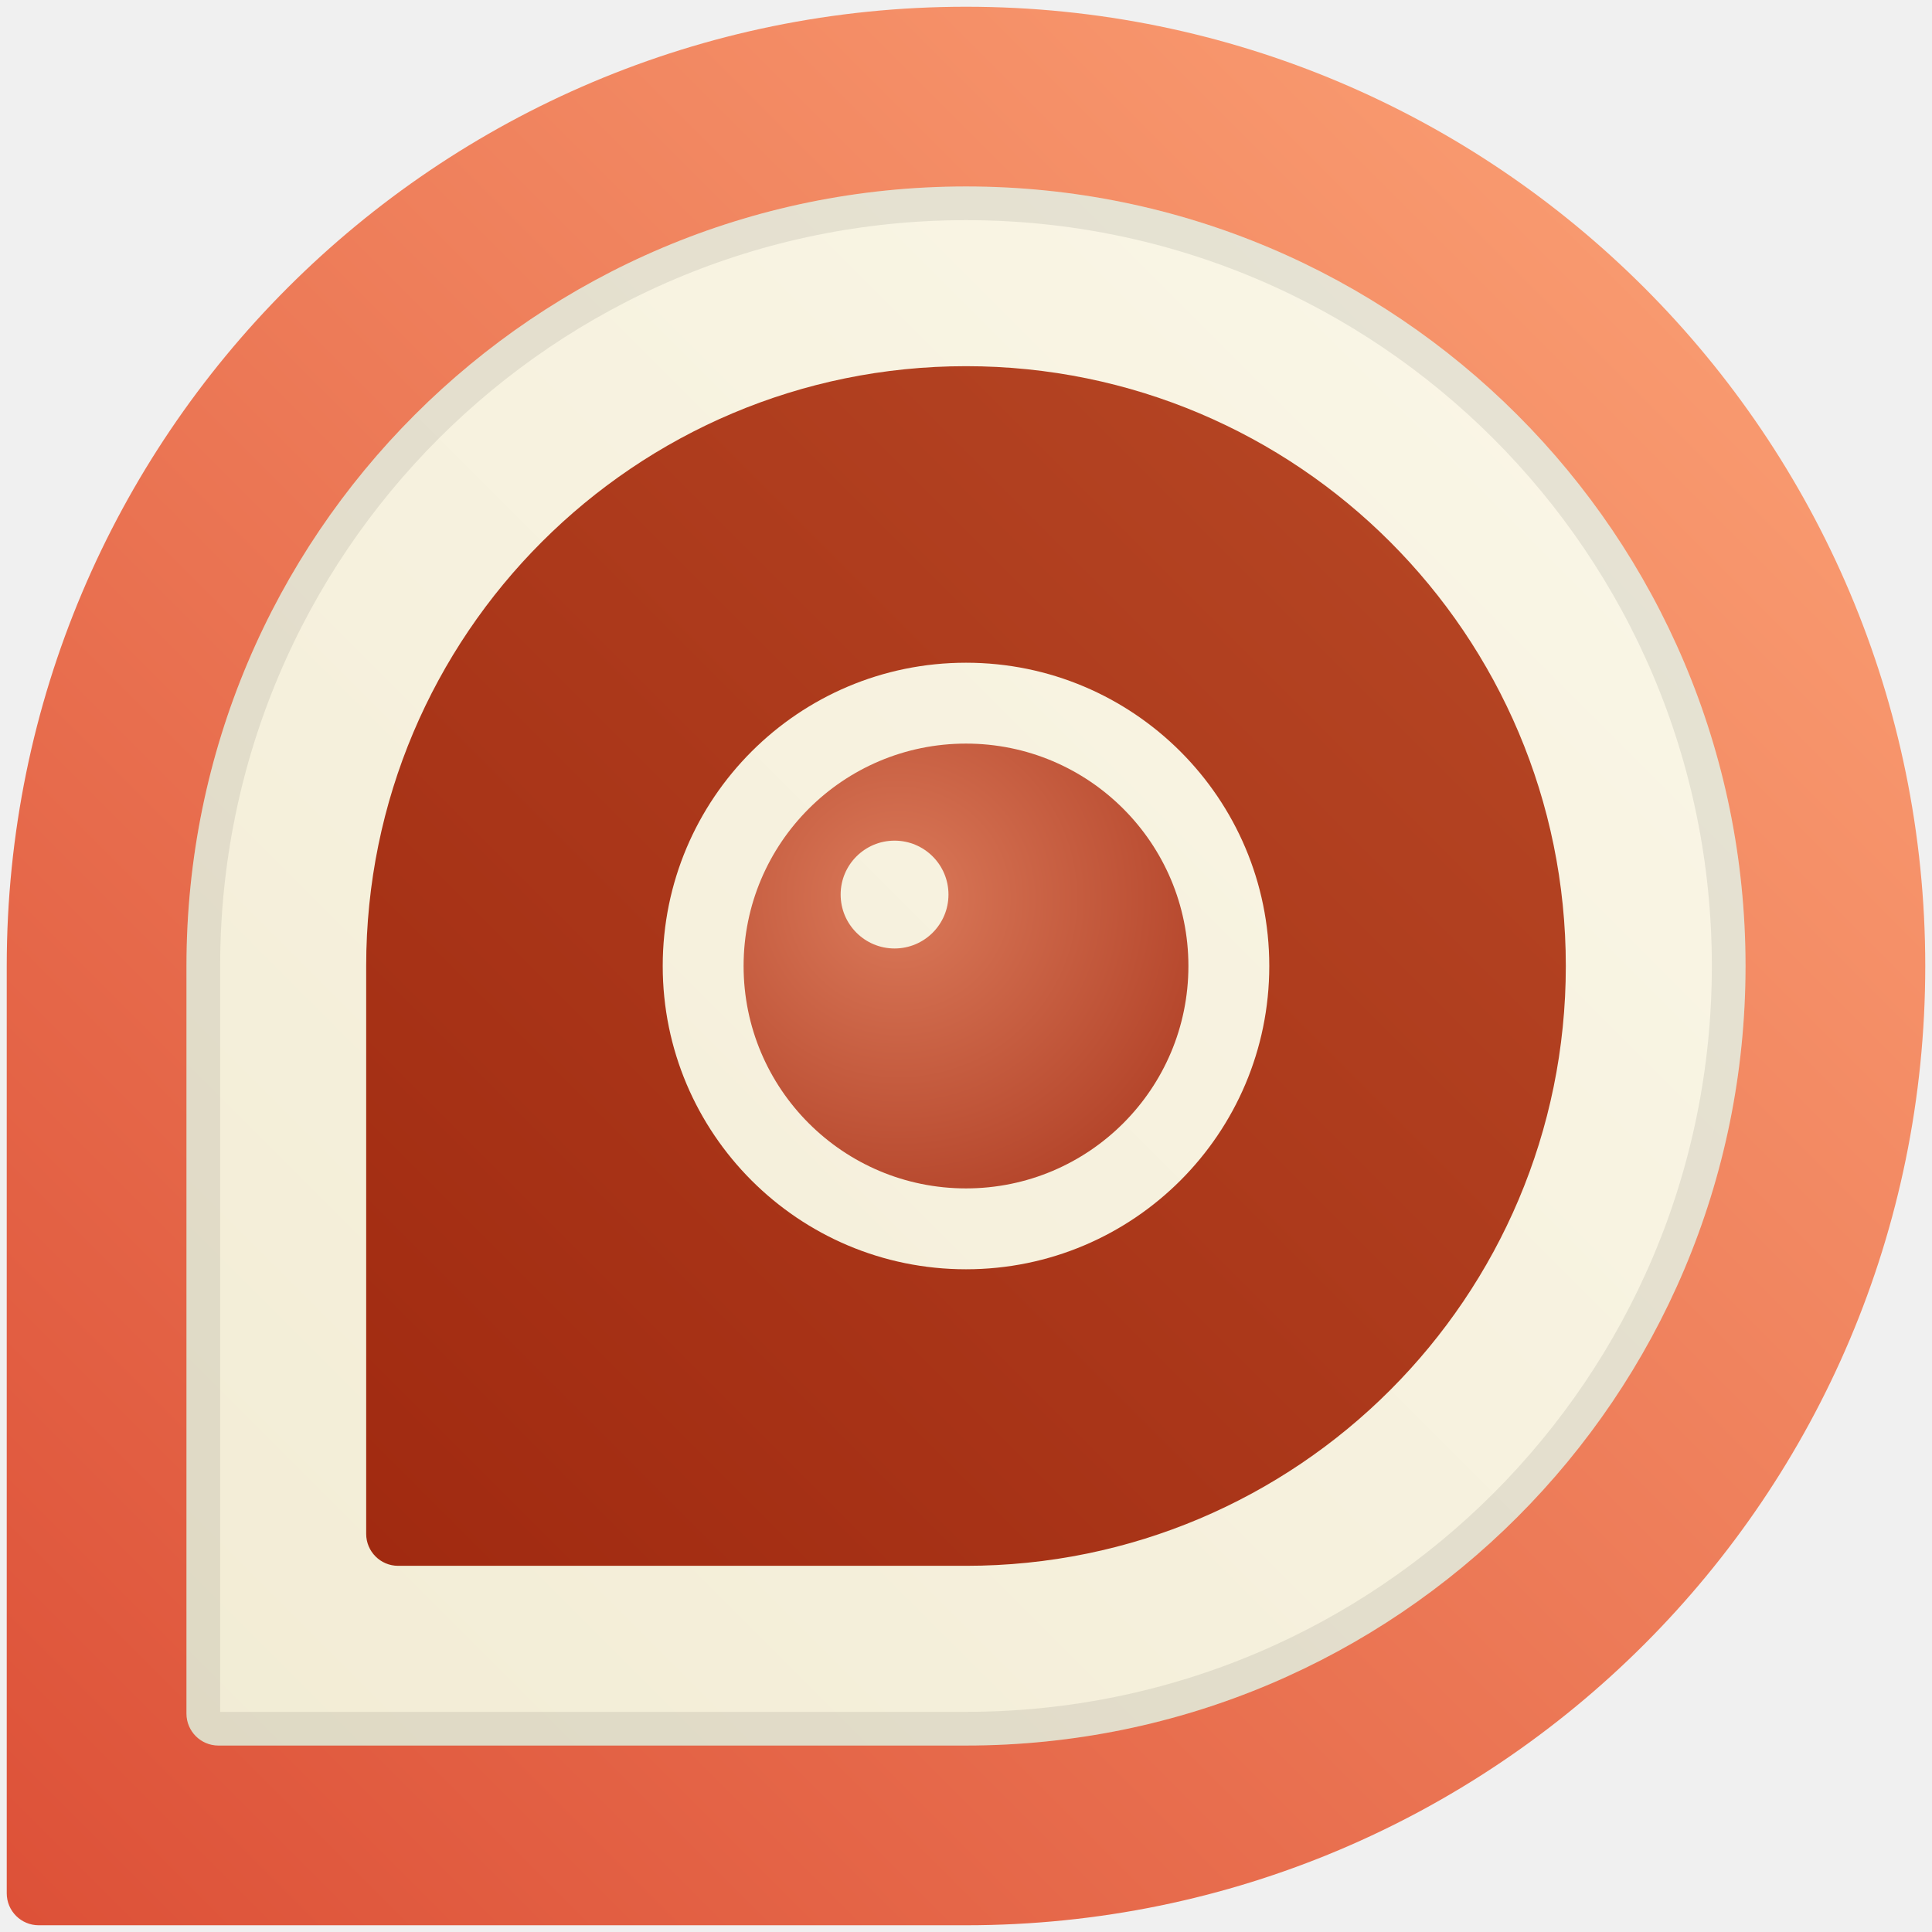
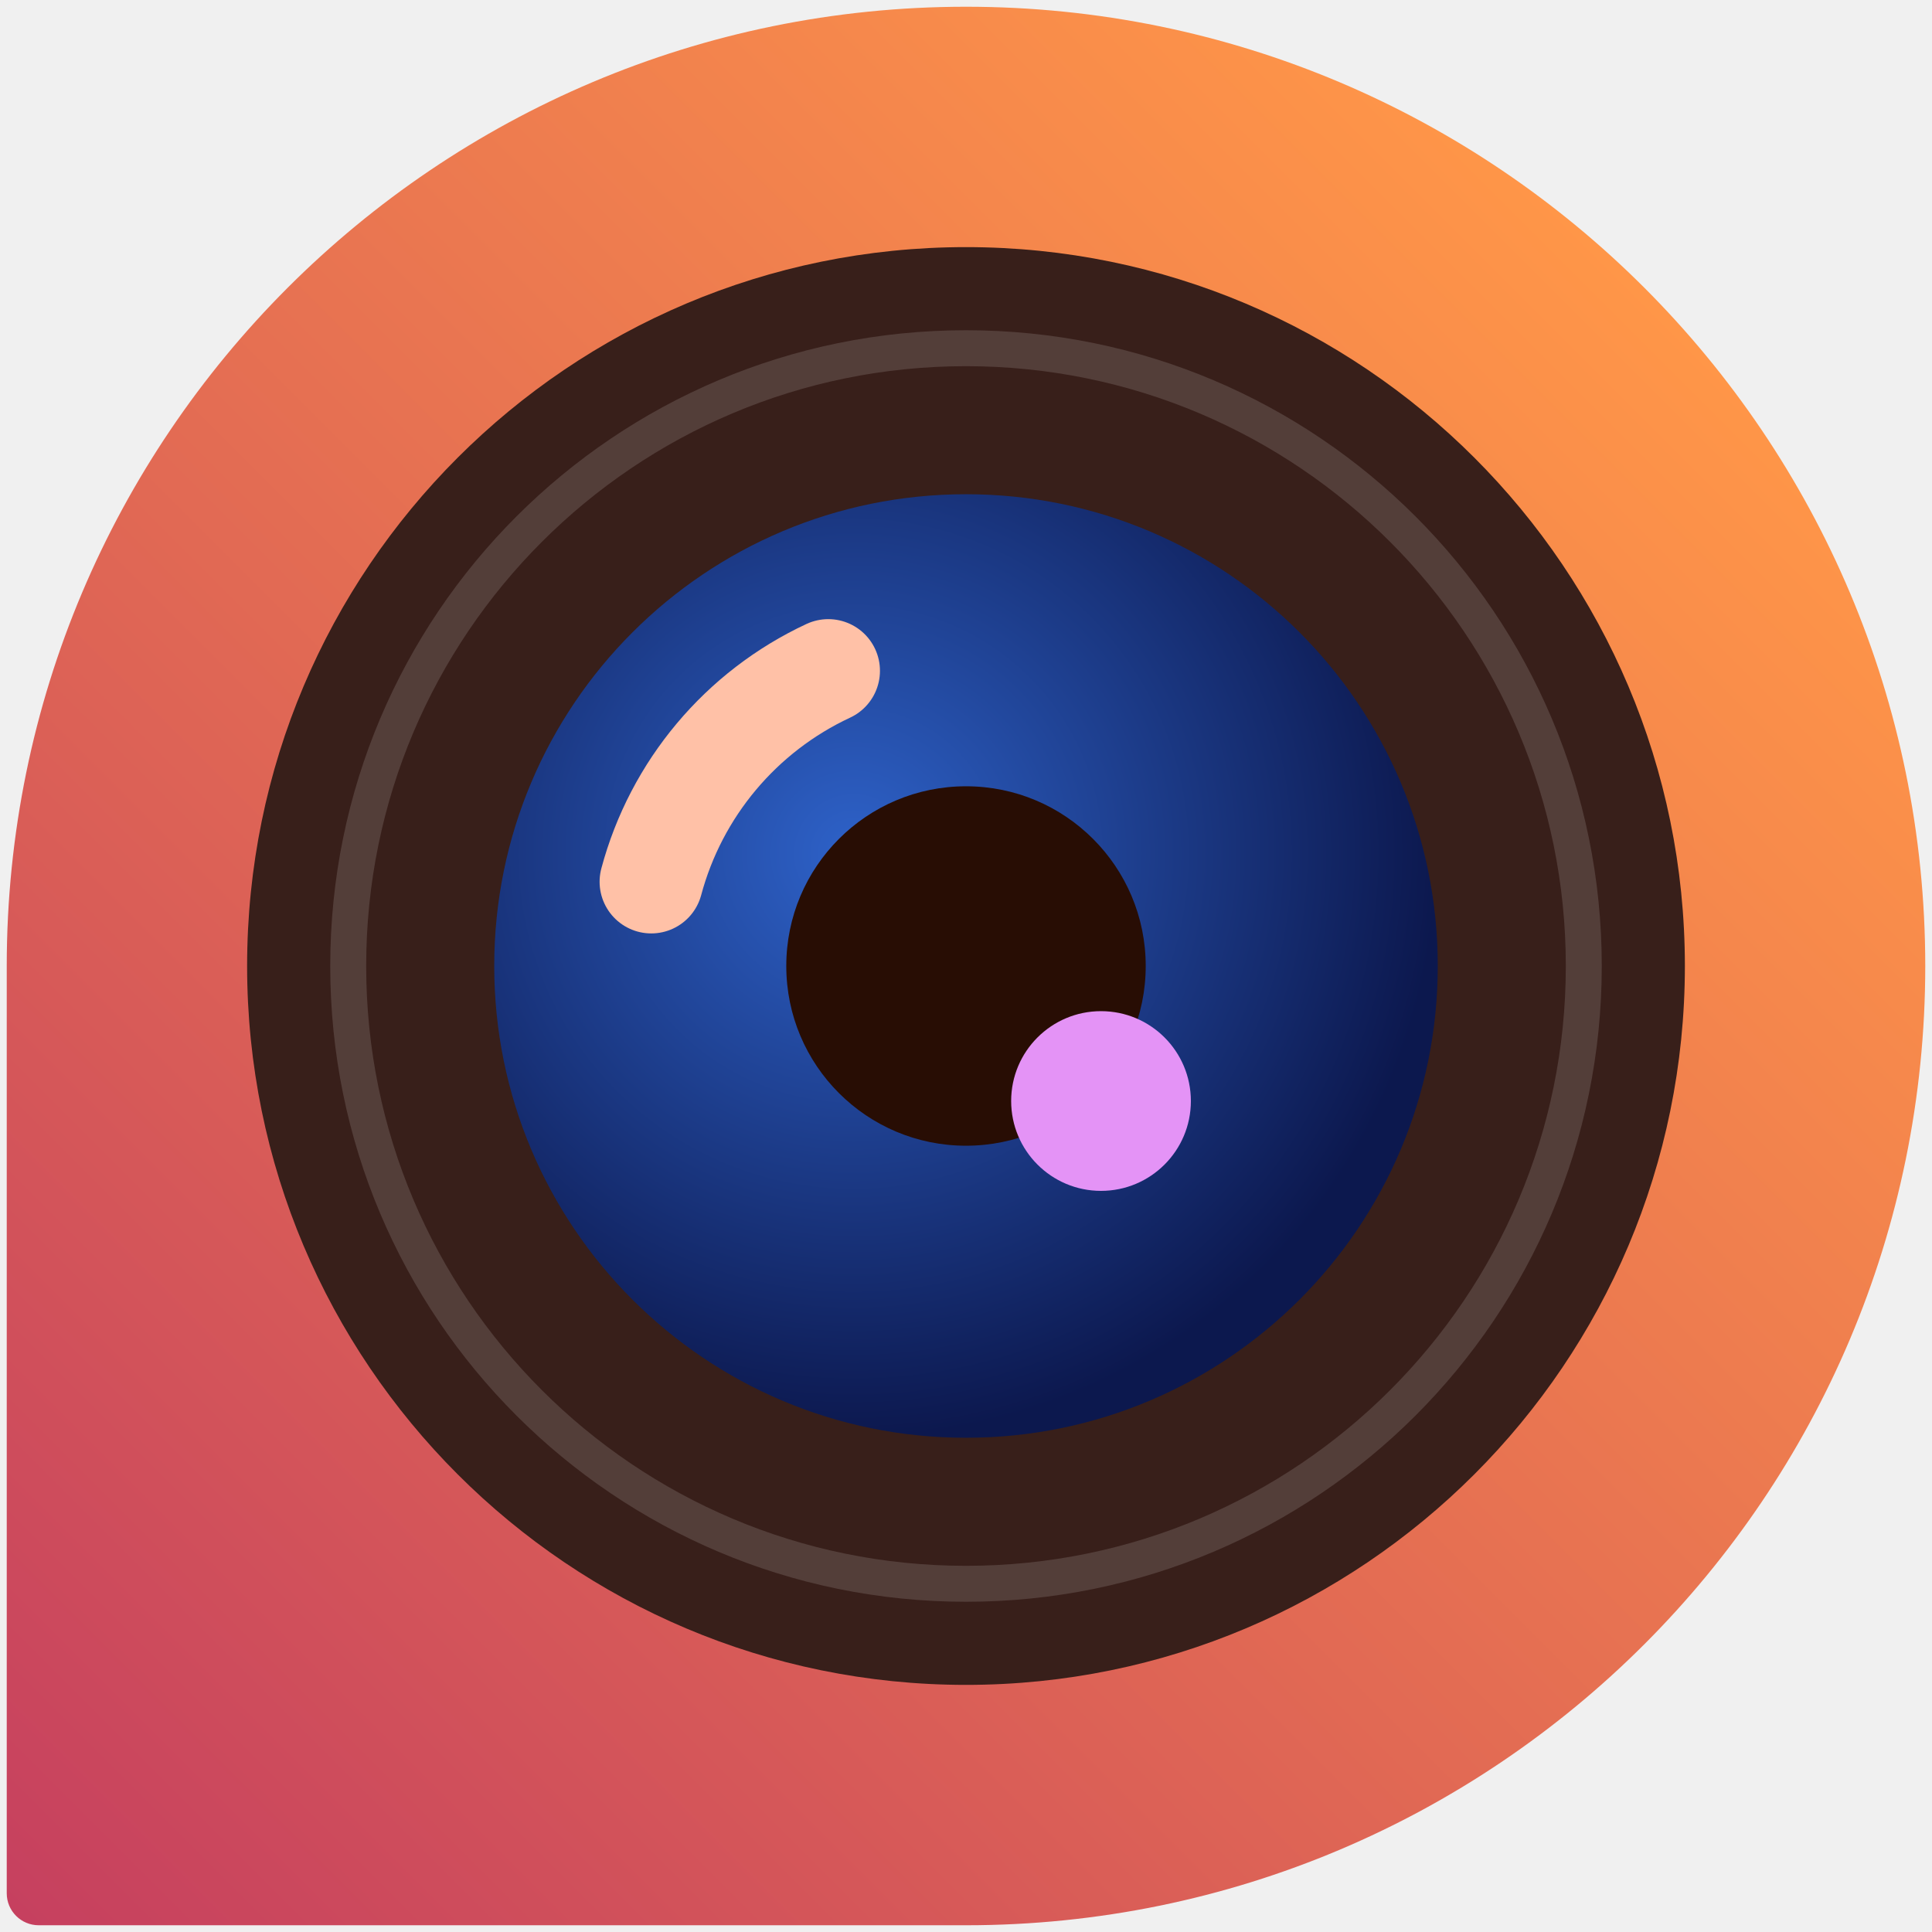
<svg xmlns="http://www.w3.org/2000/svg" width="86" height="86" viewBox="0 0 86 86">
  <defs>
-     <linearGradient id="gF" gradientUnits="userSpaceOnUse" x1="0.717" y1="85.283" x2="85.283" y2="0.717">
-       <stop offset="0" stop-color="#DD5138" />
-       <stop offset="1" stop-color="#FDA578" />
+     <linearGradient id="gF" gradientUnits="userSpaceOnUse" x1="0.717" y1="85.283" x2="73.194" y2="12.806">
+       <stop offset="0" stop-color="#C6405F" />
+       <stop offset="1" stop-color="#FF9648" />
    </linearGradient>
-     <linearGradient id="gD" gradientUnits="userSpaceOnUse" x1="0.717" y1="85.283" x2="85.283" y2="0.717">
-       <stop offset="0" stop-color="#9A210A" />
-       <stop offset="1" stop-color="#BE512C" />
-     </linearGradient>
-     <linearGradient id="gE" gradientUnits="userSpaceOnUse" x1="0.717" y1="85.283" x2="85.283" y2="0.717">
-       <stop offset="0" stop-color="#791000" />
-       <stop offset="1" stop-color="#9C3915" />
-     </linearGradient>
-     <linearGradient id="gT" gradientUnits="userSpaceOnUse" x1="0.717" y1="85.283" x2="85.283" y2="0.717">
-       <stop offset="0" stop-color="#F2A999" />
-       <stop offset="1" stop-color="#FFCAB9" />
-     </linearGradient>
-     <linearGradient id="gC" gradientUnits="userSpaceOnUse" x1="0.717" y1="85.283" x2="85.283" y2="0.717">
-       <stop offset="0" stop-color="#F1EBD3" />
-       <stop offset="1" stop-color="#FCF8EA" />
-     </linearGradient>
-     <radialGradient id="gR" gradientUnits="userSpaceOnUse" cx="40" cy="40" r="24">
-       <stop offset="0" stop-color="#DB7A5A" />
-       <stop offset="1" stop-color="#9A210A" />
-     </radialGradient>
  </defs>
  <path d="M43.000,0.300 H43.000 A42.700,42.700 0 0 1 85.700,43.000 V43.000 A42.700,42.700 0 0 1 43.000,85.700 H1.723 A1.423,1.423 0 0 1 0.300,84.277 V43.000 A42.700,42.700 0 0 1 43.000,0.300 Z" fill="url(#gF)" />
-   <path d="M43.000,8.300 H43.000 A34.700,34.700 0 0 1 77.700,43.000 V43.000 A34.700,34.700 0 0 1 43.000,77.700 H9.723 A1.423,1.423 0 0 1 8.300,76.277 V43.000 A34.700,34.700 0 0 1 43.000,8.300 Z" fill="url(#gC)" />
-   <clipPath id="face">
-     <path d="M43.000,8.300 H43.000 A34.700,34.700 0 0 1 77.700,43.000 V43.000 A34.700,34.700 0 0 1 43.000,77.700 H9.723 A1.423,1.423 0 0 1 8.300,76.277 V43.000 A34.700,34.700 0 0 1 43.000,8.300 Z" />
-   </clipPath>
-   <path d="M43.000,8.300 H43.000 A34.700,34.700 0 0 1 77.700,43.000 V43.000 A34.700,34.700 0 0 1 43.000,77.700 H9.723 A1.423,1.423 0 0 1 8.300,76.277 V43.000 A34.700,34.700 0 0 1 43.000,8.300 Z" fill="none" stroke="#000000" stroke-opacity="0.08" stroke-width="3" clip-path="url(#face)" />
-   <path d="M43.000,16.300 H43.000 A26.700,26.700 0 0 1 69.700,43.000 V43.000 A26.700,26.700 0 0 1 43.000,69.700 H17.723 A1.423,1.423 0 0 1 16.300,68.277 V43.000 A26.700,26.700 0 0 1 43.000,16.300 Z" fill="url(#gD)" />
-   <circle cx="43.0" cy="43.0" r="13.5" fill="url(#gC)" />
-   <circle cx="43.0" cy="43.0" r="9.9" fill="url(#gR)" />
-   <circle cx="39.82" cy="39.82" r="2.4" fill="url(#gC)" />
+   <circle cx="43.0" cy="43.0" r="32.0" fill="#381F1A" />
+   <circle cx="43.0" cy="43.0" r="27.5" fill="none" stroke="#FFFFFF" stroke-opacity="0.14" stroke-width="1.6" />
+   <radialGradient id="glass" cx="38" cy="38" r="26" gradientUnits="userSpaceOnUse">
+     <stop offset="0" stop-color="#2E62C9" />
+     <stop offset="1" stop-color="#0C184E" />
+   </radialGradient>
+   <circle cx="43.0" cy="43.0" r="21" fill="url(#glass)" />
+   <circle cx="43.0" cy="43.0" r="8" fill="#280D04" />
+   <path d="M28.99 39.25 A14.5 14.5 0 0 1 36.87 29.86" fill="none" stroke="#FFC1A7" stroke-width="4.6" stroke-linecap="round" stroke-linejoin="round" />
+   <circle cx="49.01" cy="49.01" r="4" fill="#E493F6" />
</svg>
